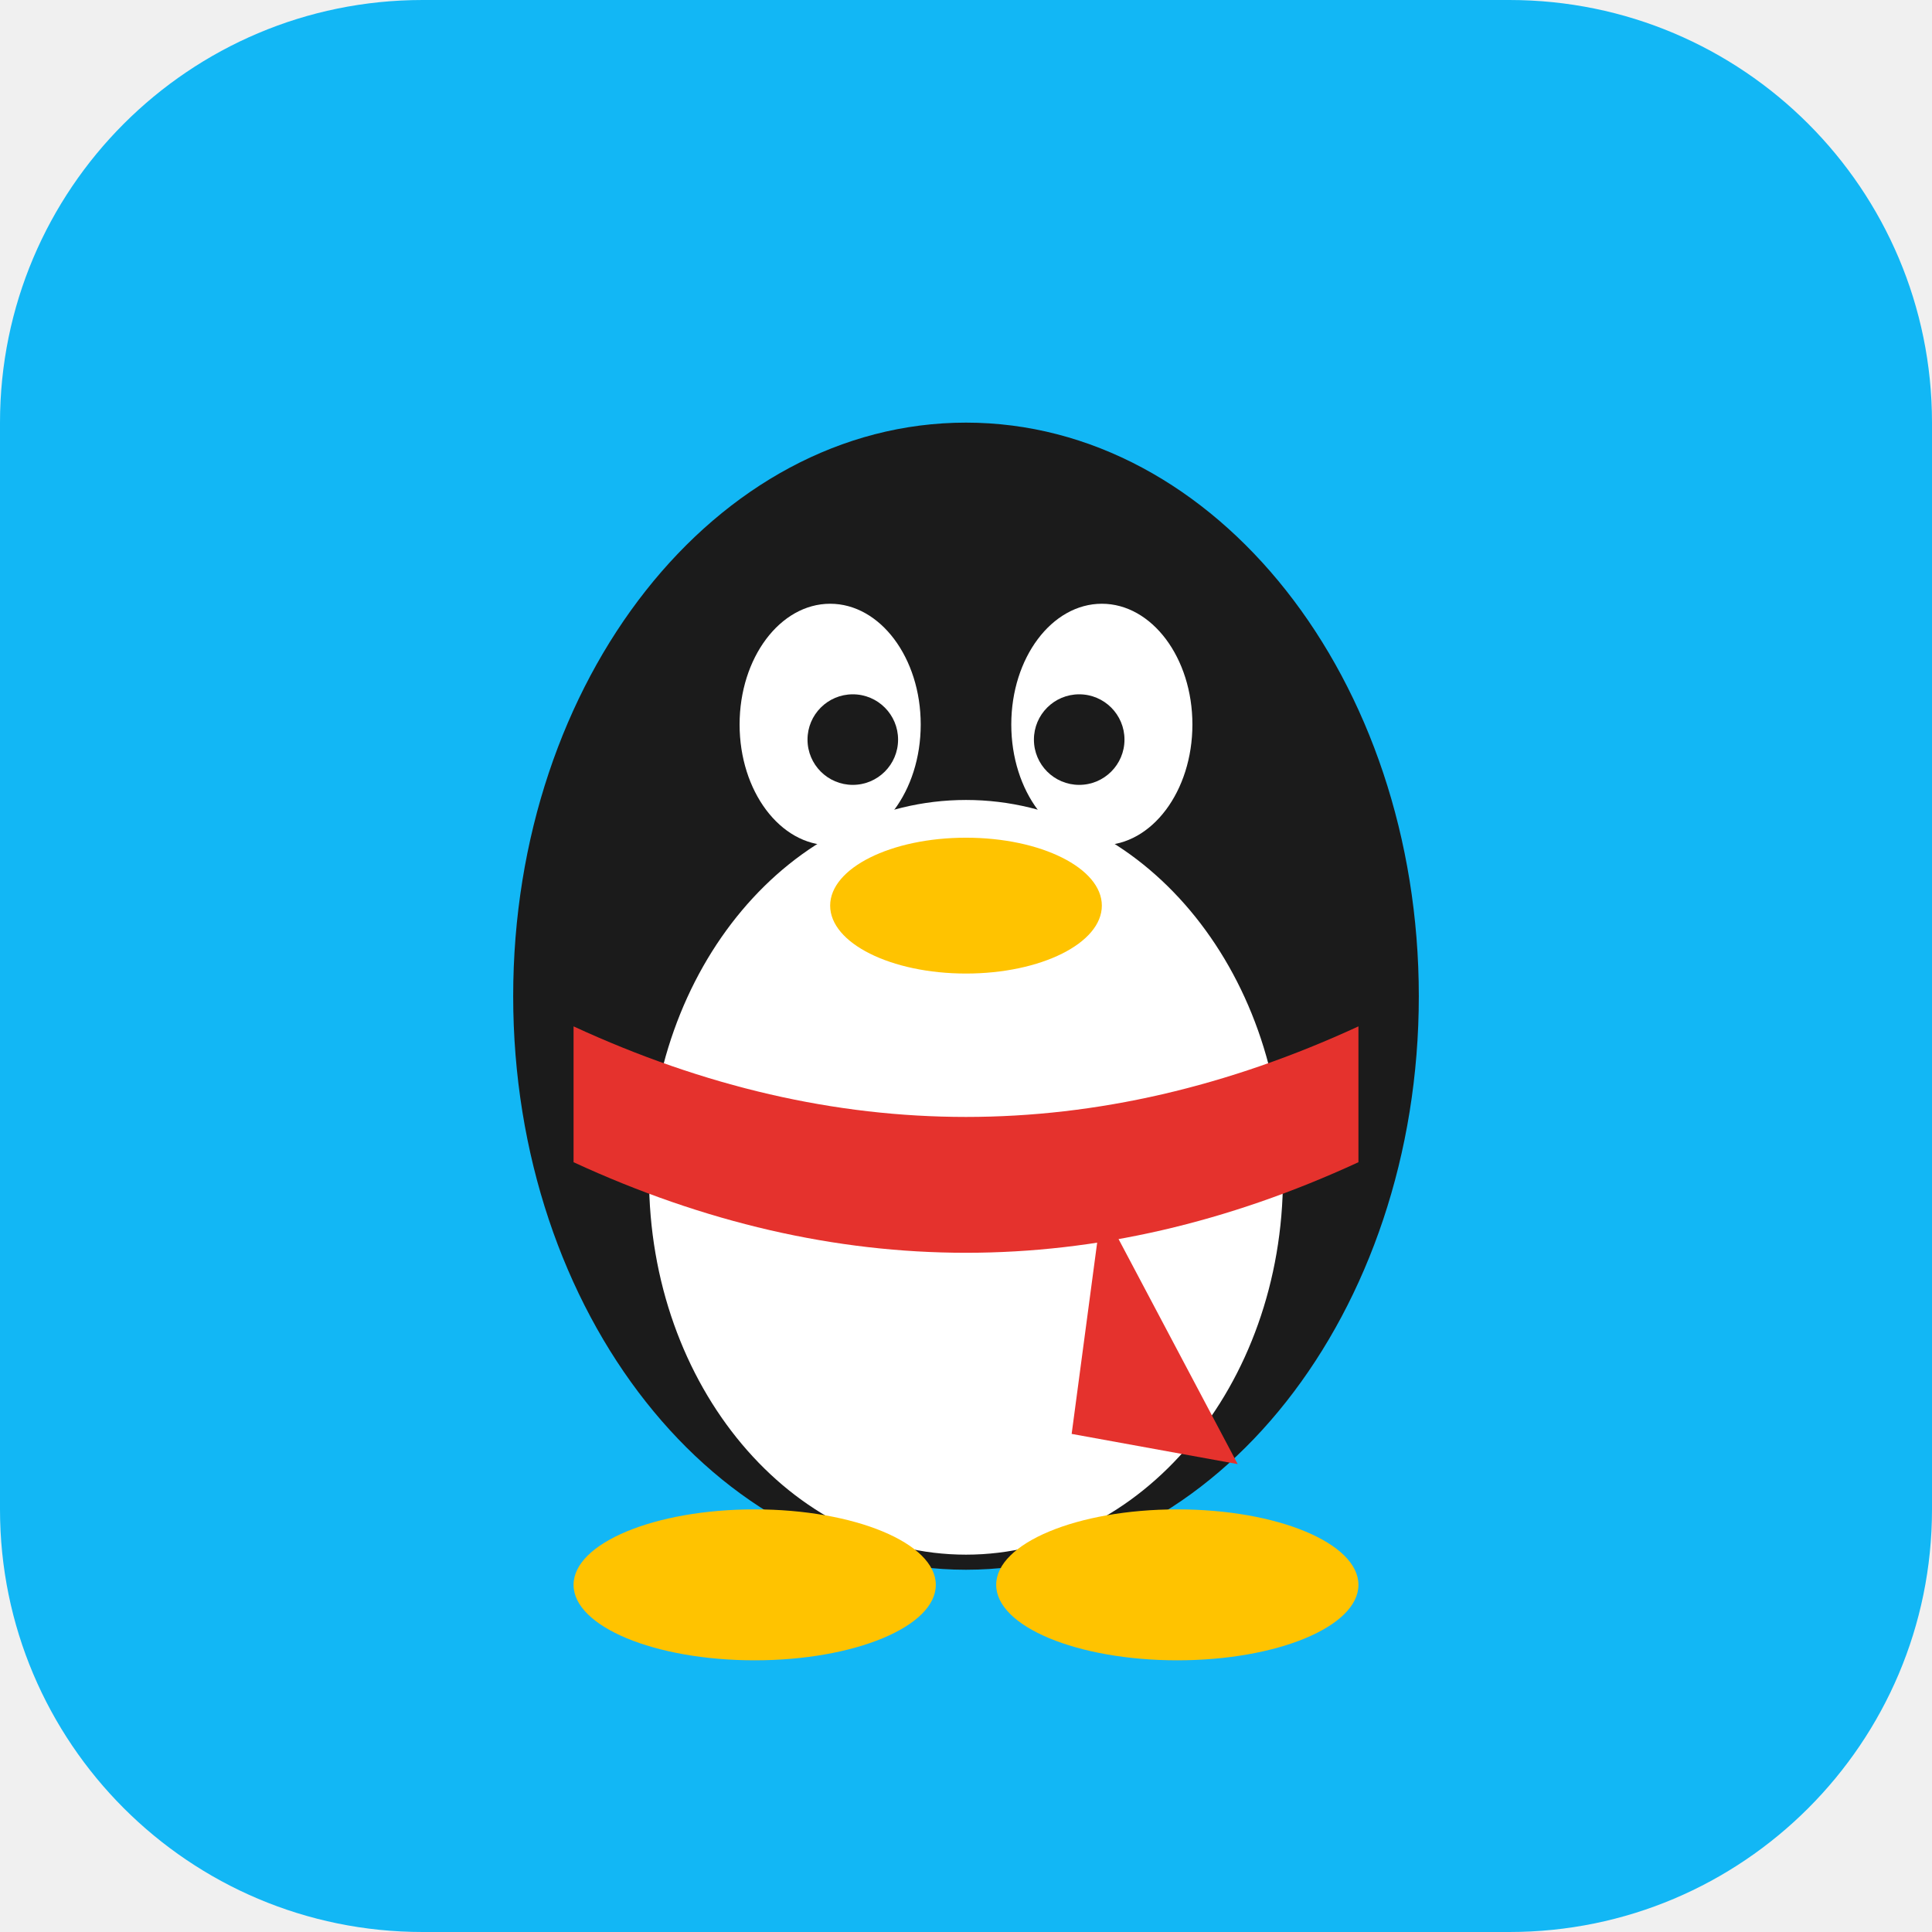
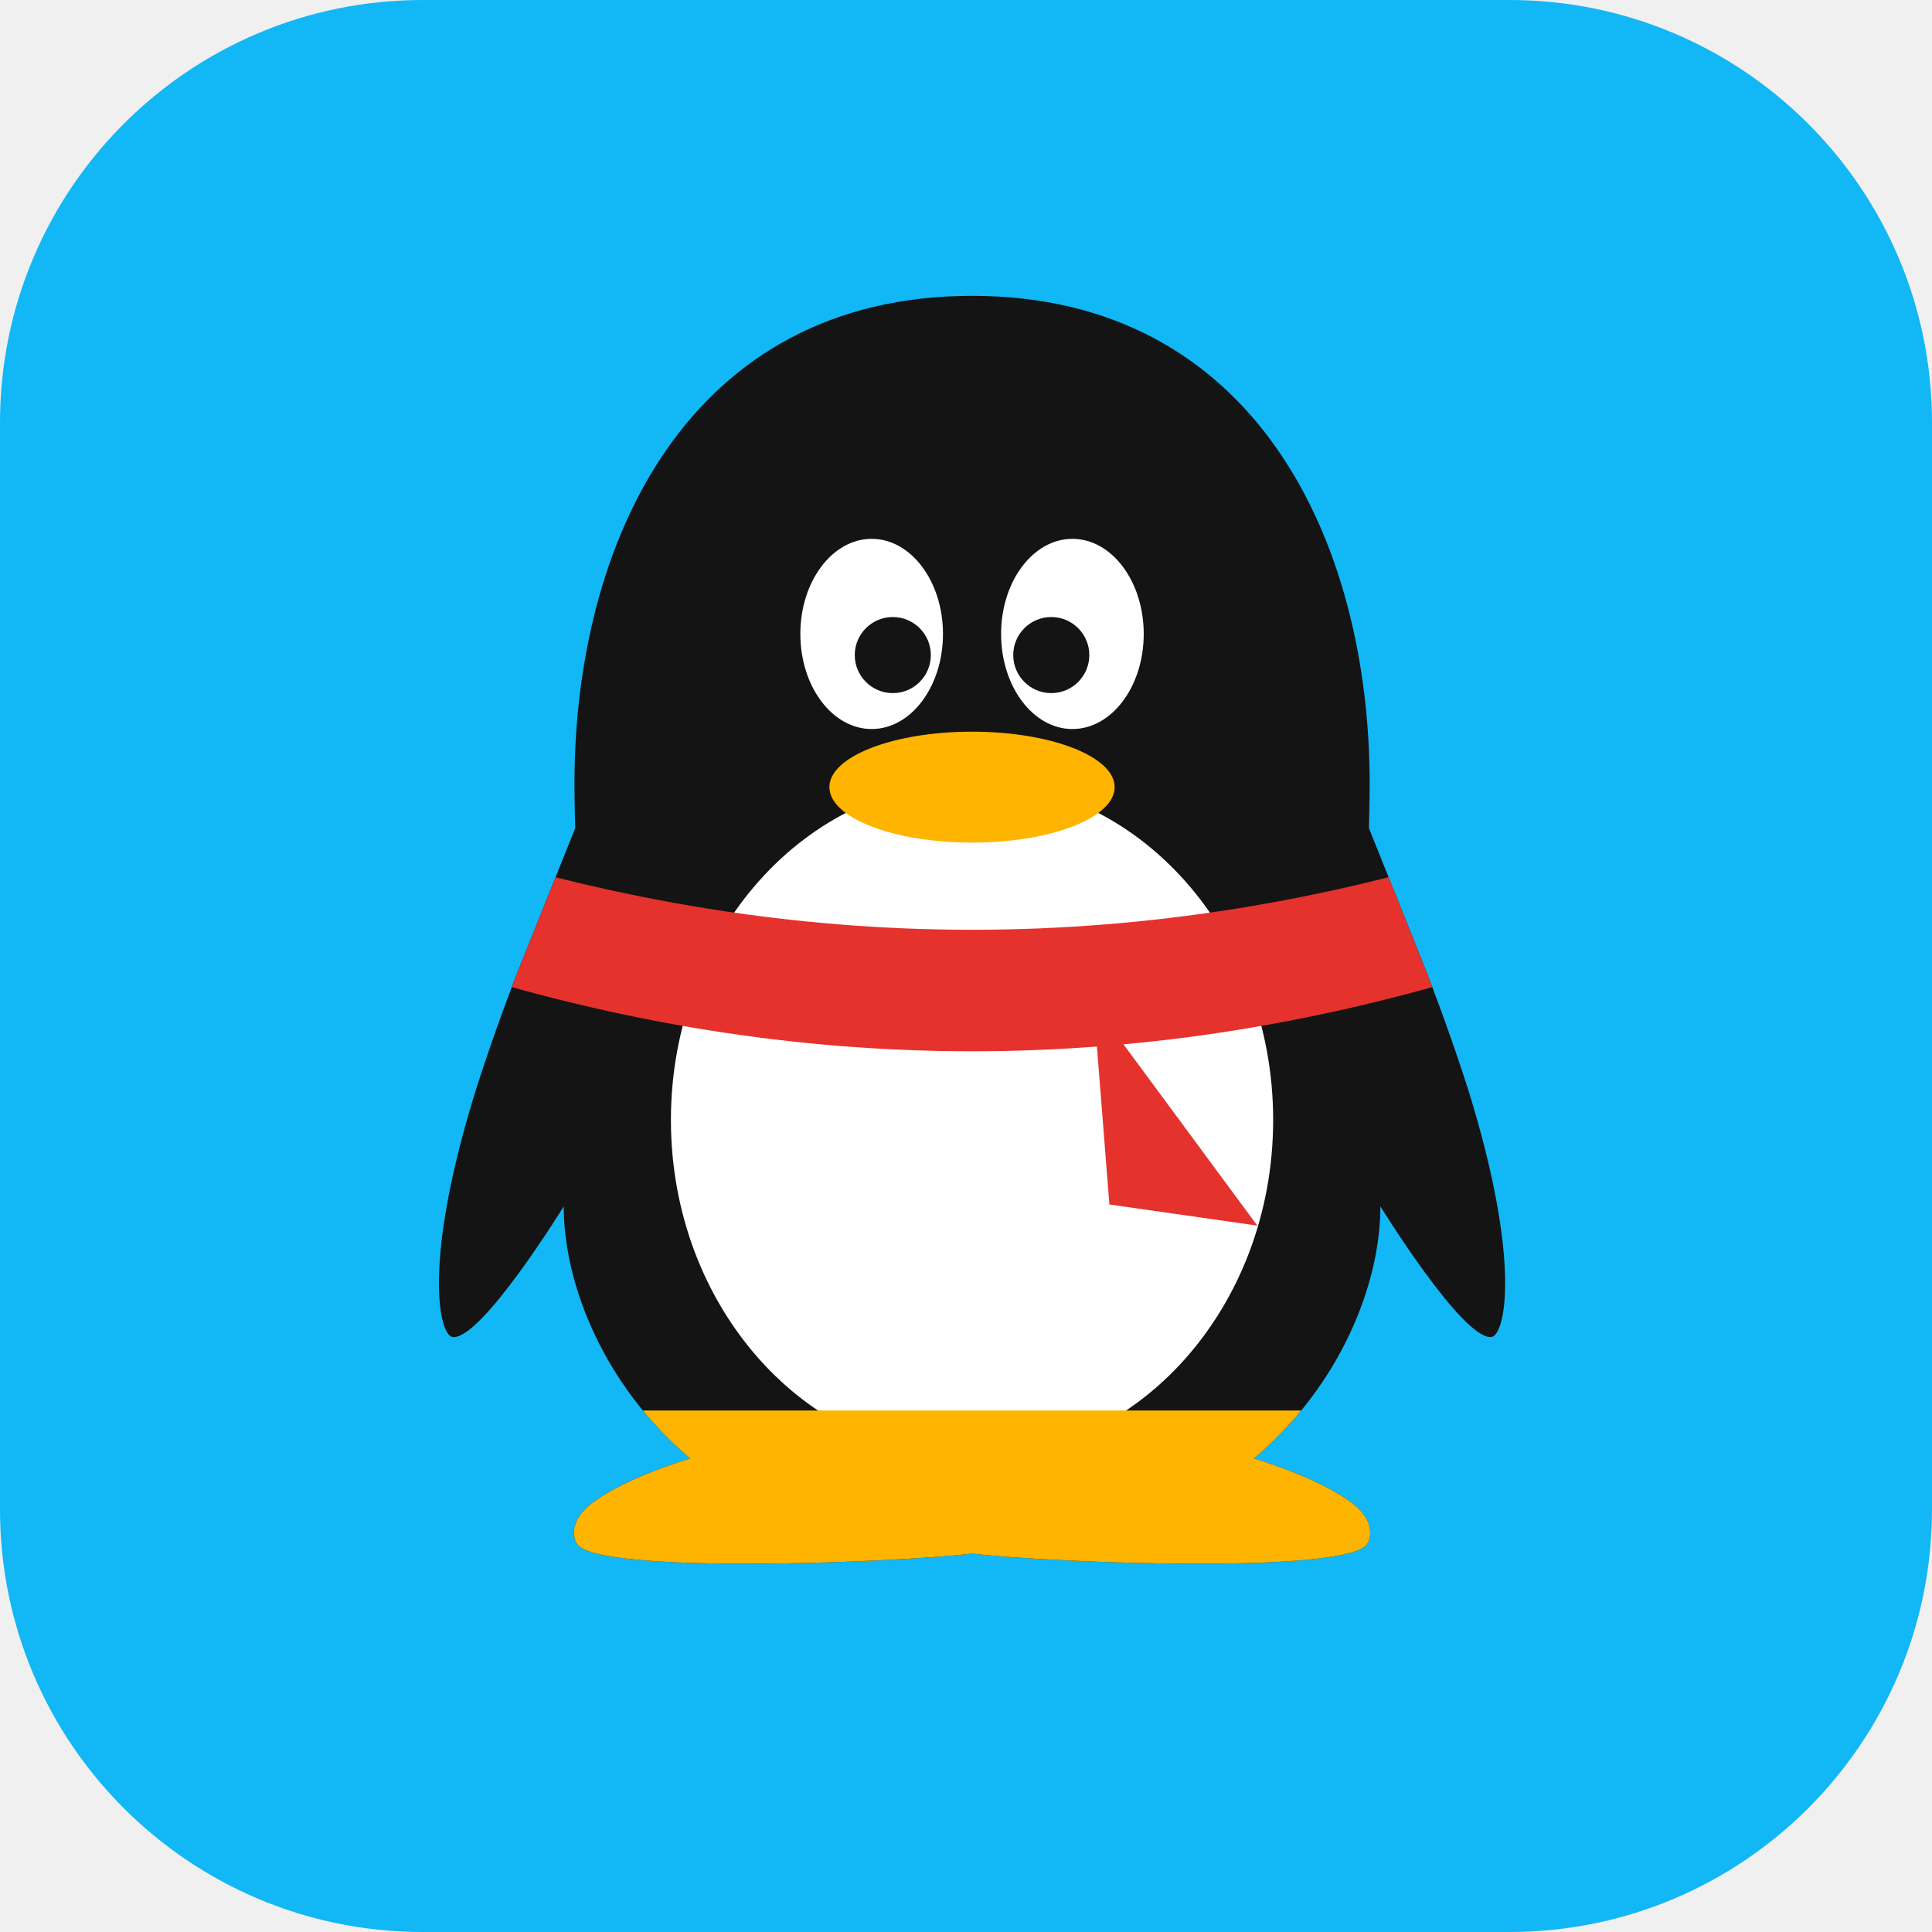
<svg xmlns="http://www.w3.org/2000/svg" viewBox="0 0 128 128">
+   <defs>
+     <clipPath id="body">
+       <path d="M21.395 15.035a40 40 0 0 0-.803-2.264l-1.079-2.695c.001-.032.014-.562.014-.836C19.526 4.632 17.351 0 12 0S4.474 4.632 4.474 9.241c0 .274.013.804.014.836l-1.08 2.695a39 39 0 0 0-.802 2.264c-1.021 3.283-.69 4.643-.438 4.673.54.065 2.103-2.472 2.103-2.472 0 1.469.756 3.387 2.394 4.771-.612.188-1.363.479-1.845.835-.434.32-.379.646-.301.778.343.578 5.883.369 7.482.189 1.6.18 7.14.389 7.483-.189.078-.132.132-.458-.301-.778-.483-.356-1.233-.646-1.846-.836 1.637-1.384 2.393-3.302 2.393-4.771 0 0 1.563 2.537 2.103 2.472.251-.03.581-1.39-.438-4.673" />
+     </clipPath>
+   </defs>
  <rect width="128" height="128" rx="28" fill="#12B7F5" />
-   <ellipse cx="64" cy="66" rx="30" ry="38" fill="#1B1B1B" />
-   <ellipse cx="64" cy="78" rx="21" ry="25" fill="#FFFFFF" />
-   <ellipse cx="55" cy="48" rx="6" ry="8" fill="#FFFFFF" />
-   <ellipse cx="73" cy="48" rx="6" ry="8" fill="#FFFFFF" />
-   <circle cx="56.5" cy="49" r="3" fill="#1B1B1B" />
-   <circle cx="71.5" cy="49" r="3" fill="#1B1B1B" />
-   <ellipse cx="64" cy="60" rx="9" ry="4.5" fill="#FFC300" />
-   <path d="M38 68 Q64 80 90 68 L90 77 Q64 89 38 77 Z" fill="#E5322D" />
-   <path d="M73 80 L82 97 L71 95 Z" fill="#E5322D" />
-   <ellipse cx="50" cy="105" rx="12" ry="5" fill="#FFC300" />
-   <ellipse cx="78" cy="105" rx="12" ry="5" fill="#FFC300" />
+   <g transform="translate(22.4 19.6) scale(3.5)">
+     <path d="M21.395 15.035a40 40 0 0 0-.803-2.264l-1.079-2.695c.001-.032.014-.562.014-.836C19.526 4.632 17.351 0 12 0S4.474 4.632 4.474 9.241c0 .274.013.804.014.836l-1.08 2.695a39 39 0 0 0-.802 2.264c-1.021 3.283-.69 4.643-.438 4.673.54.065 2.103-2.472 2.103-2.472 0 1.469.756 3.387 2.394 4.771-.612.188-1.363.479-1.845.835-.434.32-.379.646-.301.778.343.578 5.883.369 7.482.189 1.6.18 7.14.389 7.483-.189.078-.132.132-.458-.301-.778-.483-.356-1.233-.646-1.846-.836 1.637-1.384 2.393-3.302 2.393-4.771 0 0 1.563 2.537 2.103 2.472.251-.03.581-1.39-.438-4.673" fill="#141414" />
+     <g clip-path="url(#body)">
+       <ellipse cx="12" cy="15.6" rx="5.7" ry="6.4" fill="#FFFFFF" />
+       <path d="M2 10.4 Q12 13.6 22 10.4 L22 12.7 Q12 15.9 2 12.7 Z" fill="#E5322D" />
+       <rect x="0" y="21.1" width="24" height="3" fill="#FFB400" />
+     </g>
+     <path d="M14.3 13.4 L17.4 17.6 L14.6 17.2 Z" fill="#E5322D" />
+     <ellipse cx="10.1" cy="6.4" rx="1.35" ry="1.8" fill="#FFFFFF" />
+     <ellipse cx="13.9" cy="6.4" rx="1.35" ry="1.8" fill="#FFFFFF" />
+     <circle cx="10.5" cy="6.8" r="0.72" fill="#141414" />
+     <circle cx="13.5" cy="6.8" r="0.72" fill="#141414" />
+     <ellipse cx="12" cy="9.3" rx="2.7" ry="1.05" fill="#FFB400" />
+   </g>
</svg>
